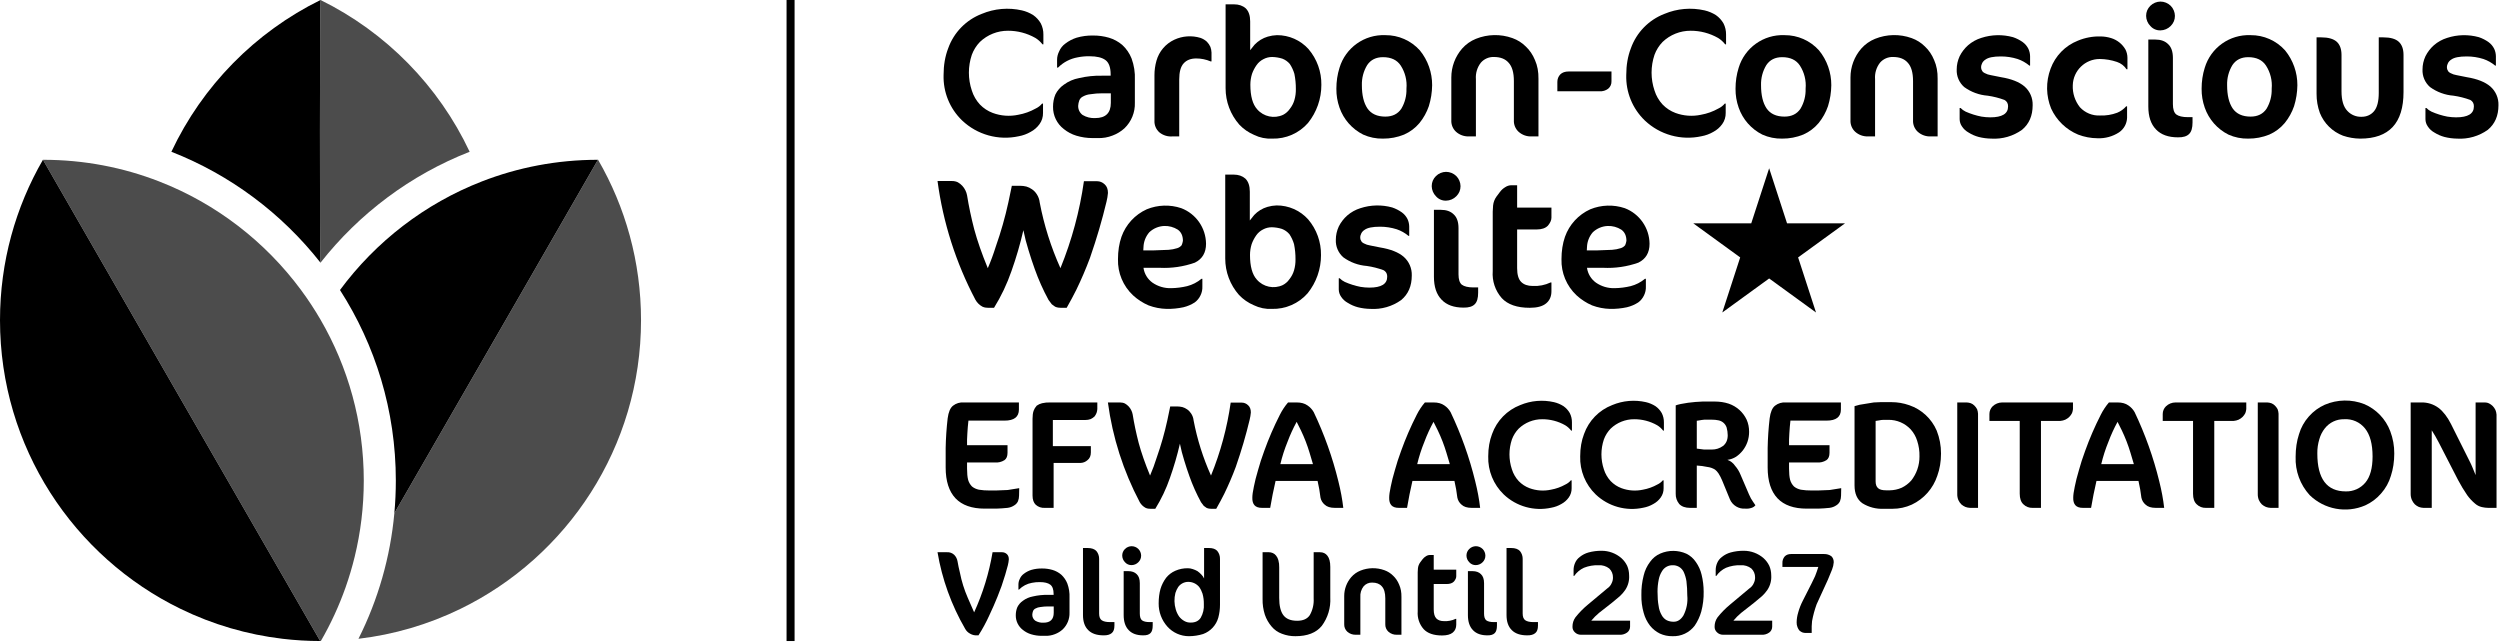
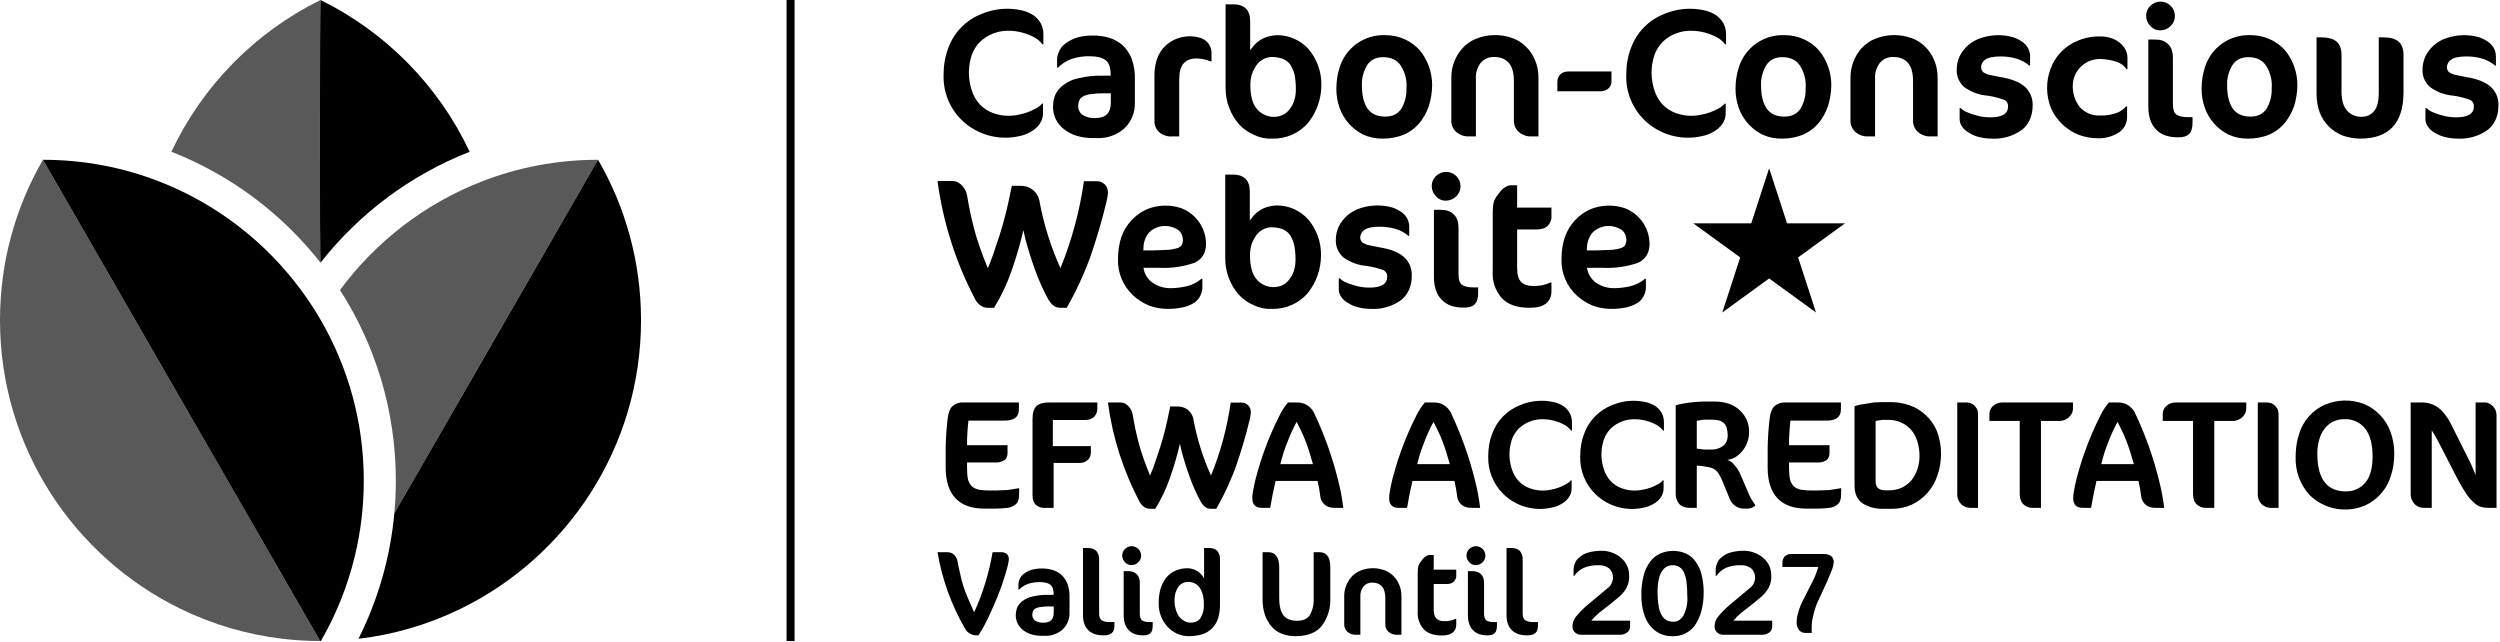
<svg xmlns="http://www.w3.org/2000/svg" xml:space="preserve" style="fill-rule:evenodd;clip-rule:evenodd;stroke-linejoin:round;stroke-miterlimit:2" viewBox="0 0 780 200">
  <path d="M.537-.08a.1.1 0 0 1-.007.037.06.06 0 0 1-.023.026A.1.1 0 0 1 .462 0a1 1 0 0 1-.074.005H.314q-.126 0-.19-.067Q.06-.13.06-.262v-.127a2 2 0 0 1 .013-.193q.008-.061.035-.082a.1.1 0 0 1 .07-.021h.358v.046q0 .072-.093.072H.208l-.004.04-.003.043-.002.041v.036h.263v.049q0 .034-.02.048a.1.1 0 0 1-.063.015h-.18v.04q0 .045.007.073a.1.1 0 0 0 .025.043q.018.015.045.021a.4.4 0 0 0 .068.005h.044l.075-.003.075-.012z" style="fill:currentColor;fill-rule:nonzero" transform="translate(292.166 158.453)scale(48.01103)" />
  <path d="M.486-.642a.1.1 0 0 1-.005.025.1.1 0 0 1-.013.023.1.1 0 0 1-.025.017.1.1 0 0 1-.035.006H.197v.17h.247v.041q0 .033-.022.05a.07.07 0 0 1-.044.018H.202V0H.145a.08.08 0 0 1-.059-.02Q.065-.04.065-.08v-.499q0-.032.007-.052a.1.1 0 0 1 .02-.033.1.1 0 0 1 .035-.016.2.2 0 0 1 .052-.005h.307z" style="fill:currentColor;fill-rule:nonzero" transform="translate(319.031 158.453)scale(48.01103)" />
  <path d="M.867-.347.84-.266a2 2 0 0 1-.075.175Q.742-.045.713.006H.68L.667.005Q.659.004.65 0L.632-.013.614-.037a1.173 1.173 0 0 1-.075-.168Q.521-.255.505-.308a1 1 0 0 1-.028-.109 2 2 0 0 1-.065.223 1 1 0 0 1-.095.2H.285L.271.005Q.263.004.254 0a.096.096 0 0 1-.038-.037 1.936 1.936 0 0 1-.207-.648h.079q.018 0 .032.007a.1.1 0 0 1 .024.019.1.1 0 0 1 .017.025.1.1 0 0 1 .009.027q.014.088.039.185.026.096.074.212.024-.055.044-.119a2 2 0 0 0 .068-.239q.012-.054.019-.091h.045q.017 0 .034.004a.1.1 0 0 1 .031.015q.015.01.026.027a.1.1 0 0 1 .016.045 1.6 1.6 0 0 0 .113.358 2 2 0 0 0 .128-.474h.071q.024 0 .042.017.018.016.018.047a.3.3 0 0 1-.008.048l-.019.075a3 3 0 0 1-.044.15" style="fill:currentColor;fill-rule:nonzero" transform="translate(345.232 158.453)scale(48.01103)" />
  <path d="M.414-.284.392-.358a1 1 0 0 0-.056-.145L.308-.559a1 1 0 0 0-.059.129 1 1 0 0 0-.047.146zM.556 0Q.512 0 .49-.021a.08.08 0 0 1-.027-.045 1 1 0 0 0-.019-.109H.171l-.019.088L.136 0H.083Q.049 0 .034-.017T.02-.066q0-.026.01-.072.009-.047.027-.107.016-.059.04-.124a2 2 0 0 1 .102-.236.4.4 0 0 1 .053-.08h.057q.042 0 .069.019a.13.13 0 0 1 .041.044 2.335 2.335 0 0 1 .16.449Q.602-.081.611 0z" style="fill:currentColor;fill-rule:nonzero" transform="translate(389.769 158.453)scale(48.01103)" />
  <path d="M.414-.284.392-.358a1 1 0 0 0-.056-.145L.308-.559a1 1 0 0 0-.059.129 1 1 0 0 0-.047.146zM.556 0Q.512 0 .49-.021a.08.08 0 0 1-.027-.045 1 1 0 0 0-.019-.109H.171l-.019.088L.136 0H.083Q.049 0 .034-.017T.02-.066q0-.026.01-.072.009-.047.027-.107.016-.059.04-.124a2 2 0 0 1 .102-.236.4.4 0 0 1 .053-.08h.057q.042 0 .069.019a.13.13 0 0 1 .041.044 2.335 2.335 0 0 1 .16.449Q.602-.081.611 0z" style="fill:currentColor;fill-rule:nonzero" transform="translate(432.468 158.453)scale(48.01103)" />
  <path d="M.581-.502a.14.14 0 0 0-.039-.035.3.3 0 0 0-.149-.039.22.22 0 0 0-.153.061.2.2 0 0 0-.044.07.305.305 0 0 0 0 .195.2.2 0 0 0 .044.076q.03.031.07.046a.25.25 0 0 0 .139.01.3.3 0 0 0 .095-.034.1.1 0 0 0 .035-.027h.005v.051a.1.1 0 0 1-.019.061.14.14 0 0 1-.048.042.2.2 0 0 1-.065.024.342.342 0 0 1-.309-.086.33.33 0 0 1-.101-.248q0-.08.025-.145A.314.314 0 0 1 .25-.668a.36.36 0 0 1 .219-.019.2.2 0 0 1 .062.026.14.14 0 0 1 .041.045.13.13 0 0 1 .014.061v.053z" style="fill:currentColor;fill-rule:nonzero" transform="translate(462.311 158.453)scale(48.01103)" />
  <path d="M.581-.502a.14.14 0 0 0-.039-.035.3.3 0 0 0-.149-.039.22.22 0 0 0-.153.061.2.2 0 0 0-.044.07.305.305 0 0 0 0 .195.2.2 0 0 0 .044.076q.03.031.07.046a.25.25 0 0 0 .139.01.3.3 0 0 0 .095-.034.1.1 0 0 0 .035-.027h.005v.051a.1.1 0 0 1-.019.061.14.14 0 0 1-.048.042.2.2 0 0 1-.065.024.342.342 0 0 1-.309-.086.33.33 0 0 1-.101-.248q0-.08.025-.145A.314.314 0 0 1 .25-.668a.36.36 0 0 1 .219-.019.2.2 0 0 1 .062.026.14.14 0 0 1 .041.045.13.13 0 0 1 .014.061v.053z" style="fill:currentColor;fill-rule:nonzero" transform="translate(491.005 158.453)scale(48.01103)" />
  <path d="M.263-.573H.25l-.017.002-.017.003-.014.002v.181l.047.006H.3a.12.12 0 0 0 .072-.023q.031-.024.031-.07a.2.2 0 0 0-.007-.05.07.07 0 0 0-.054-.047.2.2 0 0 0-.041-.004zm.32.556A.05.05 0 0 1 .558 0a.1.1 0 0 1-.041.005.1.1 0 0 1-.059-.014.1.1 0 0 1-.041-.047L.366-.18a.3.3 0 0 0-.023-.044.1.1 0 0 0-.023-.025.122.122 0 0 0-.05-.017.4.4 0 0 0-.068-.009V0H.158q-.046 0-.07-.025a.1.1 0 0 1-.023-.067v-.574q.01-.004.033-.009l.047-.008a1 1 0 0 1 .096-.008h.076q.051 0 .093.014a.2.2 0 0 1 .116.104q.016.036.016.079a.2.2 0 0 1-.011.066.2.2 0 0 1-.03.055.2.2 0 0 1-.044.041.14.14 0 0 1-.056.02.1.1 0 0 1 .05.039.2.2 0 0 1 .035.057l.055.128q.013.03.025.046z" style="fill:currentColor;fill-rule:nonzero" transform="translate(519.7 158.453)scale(48.01103)" />
  <path d="M.537-.08a.1.1 0 0 1-.007.037.06.06 0 0 1-.023.026A.1.1 0 0 1 .462 0a1 1 0 0 1-.074.005H.314q-.126 0-.19-.067Q.06-.13.06-.262v-.127a2 2 0 0 1 .013-.193q.008-.061.035-.082a.1.1 0 0 1 .07-.021h.358v.046q0 .072-.093.072H.208l-.004.04-.003.043-.002.041v.036h.263v.049q0 .034-.02.048a.1.1 0 0 1-.063.015h-.18v.04q0 .045.007.073a.1.1 0 0 0 .025.043q.018.015.045.021a.4.4 0 0 0 .068.005h.044l.075-.003.075-.012z" style="fill:currentColor;fill-rule:nonzero" transform="translate(548.628 158.453)scale(48.01103)" />
  <path d="M.487-.334a.3.3 0 0 0-.015-.102A.2.2 0 0 0 .43-.51a.195.195 0 0 0-.146-.062h-.03l-.015.001-.017.003-.02.003v.393q0 .03.016.044.015.014.053.014h.023a.2.2 0 0 0 .078-.017.2.2 0 0 0 .061-.046.249.249 0 0 0 .054-.157m.14-.019q0 .078-.024.144a.317.317 0 0 1-.166.188.3.3 0 0 1-.125.027H.255A.24.24 0 0 1 .116-.03Q.065-.066.065-.146v-.515L.098-.67.19-.685l.044-.002h.071q.059 0 .116.02a.3.3 0 0 1 .178.165.4.4 0 0 1 .028.149" style="fill:currentColor;fill-rule:nonzero" transform="translate(575.494 158.453)scale(48.01103)" />
  <path d="M.151 0a.1.1 0 0 1-.03-.006.1.1 0 0 1-.027-.017.1.1 0 0 1-.019-.028.1.1 0 0 1-.007-.04v-.594H.13a.1.1 0 0 1 .026.005q.013.005.023.015a.1.1 0 0 1 .018.024.1.1 0 0 1 .006.029V0z" style="fill:currentColor;fill-rule:nonzero" transform="translate(607.4 158.453)scale(48.01103)" />
  <path d="M.548-.642a.1.1 0 0 1-.006.026.1.1 0 0 1-.018.025.1.1 0 0 1-.026.018.1.1 0 0 1-.032.008H.34V0H.285a.08.08 0 0 1-.059-.023Q.202-.045.202-.092v-.473H.005V-.61a.07.07 0 0 1 .021-.05.09.09 0 0 1 .062-.025h.46z" style="fill:currentColor;fill-rule:nonzero" transform="translate(620.457 158.453)scale(48.01103)" />
  <path d="M.414-.284.392-.358a1 1 0 0 0-.056-.145L.308-.559a1 1 0 0 0-.059.129 1 1 0 0 0-.047.146zM.556 0Q.512 0 .49-.021a.08.08 0 0 1-.027-.045 1 1 0 0 0-.019-.109H.171l-.019.088L.136 0H.083Q.049 0 .034-.017T.02-.066q0-.026.01-.072.009-.047.027-.107.016-.059.04-.124a2 2 0 0 1 .102-.236.4.4 0 0 1 .053-.08h.057q.042 0 .069.019a.13.13 0 0 1 .041.044 2.335 2.335 0 0 1 .16.449Q.602-.081.611 0z" style="fill:currentColor;fill-rule:nonzero" transform="translate(645.888 158.453)scale(48.01103)" />
  <path d="M.548-.642a.1.1 0 0 1-.006.026.1.1 0 0 1-.018.025.1.1 0 0 1-.026.018.1.1 0 0 1-.032.008H.34V0H.285a.08.08 0 0 1-.059-.023Q.202-.045.202-.092v-.473H.005V-.61a.07.07 0 0 1 .021-.05.09.09 0 0 1 .062-.025h.46z" style="fill:currentColor;fill-rule:nonzero" transform="translate(674.53 158.453)scale(48.01103)" />
  <path d="M.151 0a.1.1 0 0 1-.03-.006.1.1 0 0 1-.027-.017.1.1 0 0 1-.019-.028.1.1 0 0 1-.007-.04v-.594H.13a.1.1 0 0 1 .026.005q.013.005.023.015a.1.1 0 0 1 .018.024.1.1 0 0 1 .006.029V0z" style="fill:currentColor;fill-rule:nonzero" transform="translate(701.161 158.453)scale(48.01103)" />
  <path d="M.542-.334q0-.121-.049-.182a.16.16 0 0 0-.136-.06.155.155 0 0 0-.125.059.2.2 0 0 0-.036.071.3.3 0 0 0-.013.093q0 .246.185.246a.16.16 0 0 0 .127-.057q.047-.056.047-.17m.141-.019q0 .078-.022.145a.3.3 0 0 1-.064.115.3.3 0 0 1-.103.077.33.33 0 0 1-.361-.067.35.35 0 0 1-.091-.249q0-.08.022-.147a.3.3 0 0 1 .064-.115.3.3 0 0 1 .103-.076.34.34 0 0 1 .258-.004.311.311 0 0 1 .168.176.4.4 0 0 1 .026.145" style="fill:currentColor;fill-rule:nonzero" transform="translate(714.22 158.453)scale(48.01103)" />
  <path d="M.569 0a.2.2 0 0 1-.041-.005.1.1 0 0 1-.045-.023.3.3 0 0 1-.051-.055 1 1 0 0 1-.059-.098L.248-.424a1 1 0 0 0-.046-.08V0H.148a.1.1 0 0 1-.03-.006.1.1 0 0 1-.026-.017.1.1 0 0 1-.019-.028.1.1 0 0 1-.008-.039v-.595h.068a.18.18 0 0 1 .114.036q.045.035.08.104l.12.24q.011.021.022.048l.018.044v-.472h.061q.014 0 .026.006a.1.1 0 0 1 .024.017.1.1 0 0 1 .018.026.1.1 0 0 1 .007.03V0z" style="fill:currentColor;fill-rule:nonzero" transform="translate(749.008 158.453)scale(48.01103)" />
  <path d="M.507-.316q-.03.075-.069.157a1.3 1.3 0 0 1-.089.164H.337a.1.1 0 0 1-.056-.013.1.1 0 0 1-.043-.042 1.89 1.89 0 0 1-.229-.635h.079a.08.08 0 0 1 .06.022.1.1 0 0 1 .027.053q.008.047.02.095a1 1 0 0 0 .065.208q.024.057.053.121a2 2 0 0 0 .153-.499h.076a.06.06 0 0 1 .042.015q.017.015.017.044a.3.3 0 0 1-.008.049l-.022.079-.03.093z" style="fill:currentColor;fill-rule:nonzero" transform="translate(292.166 198.041)scale(37.58816)" />
  <path d="M.356-.235H.309a.4.4 0 0 0-.064.005.1.1 0 0 0-.04.012.04.04 0 0 0-.021.022.1.1 0 0 0-.006.029.06.06 0 0 0 .024.05.12.12 0 0 0 .069.017q.085 0 .085-.083zm.131.051a.185.185 0 0 1-.057.14.2.2 0 0 1-.064.039.2.2 0 0 1-.082.014H.256a.3.3 0 0 1-.088-.013A.2.2 0 0 1 .1-.04a.15.15 0 0 1-.059-.122q0-.036.013-.067A.14.14 0 0 1 .1-.282a.2.2 0 0 1 .083-.036.5.5 0 0 1 .126-.013h.046v-.007q0-.057-.028-.078T.24-.437a.3.3 0 0 0-.065.006.2.2 0 0 0-.107.056H.063v-.043q0-.023.011-.045a.1.1 0 0 1 .034-.043.2.2 0 0 1 .061-.032.3.3 0 0 1 .09-.012.3.3 0 0 1 .087.012.2.2 0 0 1 .072.039.2.2 0 0 1 .051.074.3.3 0 0 1 .018.117z" style="fill:currentColor;fill-rule:nonzero" transform="translate(315.383 198.041)scale(37.58816)" />
  <path d="M.331-.076q0 .044-.022.062-.023.02-.068.019-.084 0-.127-.043Q.07-.081.07-.163V-.72h.038q.051 0 .074.026a.1.1 0 0 1 .022.064v.454q0 .041.022.056t.069.015h.036z" style="fill:currentColor;fill-rule:nonzero" transform="translate(335.26 198.041)scale(37.58816)" />
  <path d="M.323-.076q0 .044-.018.062-.019.02-.062.019-.078 0-.119-.043Q.082-.081.082-.163v-.365H.12q.045 0 .07.025.026.024.026.075v.252q0 .041.018.056.02.015.064.015h.025zM.227-.657q0 .032-.023.055a.08.08 0 0 1-.056.024.07.07 0 0 1-.055-.024.08.08 0 0 1-.023-.055q0-.032.023-.055a.08.08 0 0 1 .055-.023.08.08 0 0 1 .056.023.08.08 0 0 1 .023.055" style="fill:currentColor;fill-rule:nonzero" transform="translate(347.502 198.041)scale(37.58816)" />
  <path d="M.415-.255a.3.3 0 0 0-.011-.086.2.2 0 0 0-.028-.056.118.118 0 0 0-.092-.042.103.103 0 0 0-.082.043.2.2 0 0 0-.023.049.258.258 0 0 0 .003.137.2.2 0 0 0 .028.059.14.14 0 0 0 .043.037.1.1 0 0 0 .054.013q.056 0 .082-.04a.2.2 0 0 0 .026-.114m.134.006a.4.4 0 0 1-.014.107.203.203 0 0 1-.126.136.4.4 0 0 1-.118.018.24.24 0 0 1-.179-.08A.284.284 0 0 1 .04-.26q0-.066.015-.12a.3.3 0 0 1 .047-.093.2.2 0 0 1 .076-.058.25.25 0 0 1 .105-.021q.02 0 .04.007a.2.2 0 0 1 .039.017.2.2 0 0 1 .032.028q.015.015.023.033V-.72h.041q.047 0 .069.025a.1.1 0 0 1 .022.066z" style="fill:currentColor;fill-rule:nonzero" transform="translate(360 198.041)scale(37.58816)" />
  <path d="M.612-.309a.36.36 0 0 1-.071.236Q.471.012.323.012a.3.3 0 0 1-.112-.02.2.2 0 0 1-.086-.06.3.3 0 0 1-.056-.098.4.4 0 0 1-.019-.131v-.388h.053q.016 0 .032.007.015.006.027.021a.1.1 0 0 1 .019.038.2.2 0 0 1 .007.06v.253q0 .097.034.143.035.047.115.047.074 0 .105-.047a.25.25 0 0 0 .032-.138v-.384h.052q.04 0 .062.029.024.03.024.093z" style="fill:currentColor;fill-rule:nonzero" transform="translate(392.046 198.041)scale(37.58816)" />
  <path d="M.504 0a.1.1 0 0 1-.072-.025.08.08 0 0 1-.026-.063v-.214q0-.069-.029-.1Q.35-.433.297-.433a.09.09 0 0 0-.071.031.13.13 0 0 0-.027.09V0h-.04a.1.1 0 0 1-.068-.025.08.08 0 0 1-.026-.063v-.233a.24.24 0 0 1 .059-.158.2.2 0 0 1 .075-.053.28.28 0 0 1 .199-.004q.042.015.073.046.032.03.05.074.02.045.019.102V0z" style="fill:currentColor;fill-rule:nonzero" transform="translate(416.952 198.041)scale(37.58816)" />
  <path d="m.07-.518.002-.034a.1.1 0 0 1 .019-.049l.018-.024a.1.1 0 0 1 .03-.027.06.06 0 0 1 .033-.01h.031v.122H.39v.055q0 .02-.019.043-.02.021-.061.021H.203v.211q0 .053.022.075t.063.022a.2.2 0 0 0 .097-.019H.39v.048q0 .042-.029.066T.272.006q-.104 0-.153-.053A.2.2 0 0 1 .07-.194z" style="fill:currentColor;fill-rule:nonzero" transform="translate(439.692 198.041)scale(37.58816)" />
  <path d="M.323-.076q0 .044-.018.062-.019.02-.062.019-.078 0-.119-.043Q.082-.081.082-.163v-.365H.12q.045 0 .07.025.026.024.026.075v.252q0 .041.018.056.02.015.064.015h.025zM.227-.657q0 .032-.023.055a.08.08 0 0 1-.056.024.07.07 0 0 1-.055-.024.08.08 0 0 1-.023-.055q0-.032.023-.055a.08.08 0 0 1 .055-.023.08.08 0 0 1 .056.023.08.08 0 0 1 .023.055" style="fill:currentColor;fill-rule:nonzero" transform="translate(454.907 198.041)scale(37.58816)" />
  <path d="M.331-.076q0 .044-.022.062-.023.02-.068.019-.084 0-.127-.043Q.07-.081.07-.163V-.72h.038q.051 0 .074.026a.1.1 0 0 1 .022.064v.454q0 .041.022.056t.069.015h.036z" style="fill:currentColor;fill-rule:nonzero" transform="translate(467.406 198.041)scale(37.58816)" />
  <path d="M.532-.067a.06.06 0 0 1-.025.049A.1.1 0 0 1 .439 0H.123a.07.07 0 0 1-.049-.02.06.06 0 0 1-.02-.048.13.13 0 0 1 .024-.076.7.7 0 0 1 .105-.107l.159-.133A.1.1 0 0 0 .38-.43a.1.1 0 0 0 .01-.046.1.1 0 0 0-.031-.074.13.13 0 0 0-.088-.027.3.3 0 0 0-.122.021.2.2 0 0 0-.081.068H.063v-.049q0-.03.012-.058a.12.12 0 0 1 .04-.051.2.2 0 0 1 .072-.037.4.4 0 0 1 .108-.014.25.25 0 0 1 .165.061q.03.027.048.064a.2.2 0 0 1 .016.078.195.195 0 0 1-.032.122.3.3 0 0 1-.044.051l-.067.056-.106.083a.5.5 0 0 0-.065.065h.322z" style="fill:currentColor;fill-rule:nonzero" transform="translate(488.586 198.041)scale(37.58816)" />
  <path d="M.17-.358q0 .071.009.118a.2.2 0 0 0 .026.078.1.1 0 0 0 .042.042.13.13 0 0 0 .058.012q.048 0 .08-.052a.3.3 0 0 0 .032-.166A1 1 0 0 0 .41-.445a.3.3 0 0 0-.023-.077.1.1 0 0 0-.039-.042.1.1 0 0 0-.055-.013.1.1 0 0 0-.047.012.1.1 0 0 0-.039.038.2.2 0 0 0-.027.069.5.5 0 0 0-.01.1m.383.001a.6.6 0 0 1-.02.165.4.4 0 0 1-.054.116.22.22 0 0 1-.186.088.24.24 0 0 1-.104-.022.24.24 0 0 1-.081-.065.3.3 0 0 1-.053-.107.5.5 0 0 1-.019-.148.6.6 0 0 1 .019-.162.3.3 0 0 1 .054-.114.2.2 0 0 1 .084-.068.27.27 0 0 1 .216.001.2.2 0 0 1 .079.069.3.3 0 0 1 .048.106.6.6 0 0 1 .017.141" style="fill:currentColor;fill-rule:nonzero" transform="translate(510.757 198.041)scale(37.58816)" />
  <path d="M.532-.067a.06.06 0 0 1-.025.049A.1.1 0 0 1 .439 0H.123a.07.07 0 0 1-.049-.02.06.06 0 0 1-.02-.048.13.13 0 0 1 .024-.076.7.7 0 0 1 .105-.107l.159-.133A.1.1 0 0 0 .38-.43a.1.1 0 0 0 .01-.046.1.1 0 0 0-.031-.074.13.13 0 0 0-.088-.027.3.3 0 0 0-.122.021.2.2 0 0 0-.081.068H.063v-.049q0-.03.012-.058a.12.12 0 0 1 .04-.051.2.2 0 0 1 .072-.037.4.4 0 0 1 .108-.014.25.25 0 0 1 .165.061q.03.027.048.064a.2.2 0 0 1 .016.078.195.195 0 0 1-.032.122.3.3 0 0 1-.044.051l-.067.056-.106.083a.5.5 0 0 0-.065.065h.322z" style="fill:currentColor;fill-rule:nonzero" transform="translate(532.928 198.041)scale(37.58816)" />
  <path d="M.453-.602a.2.2 0 0 1-.014.061l-.035.085-.093.203a.854.854 0 0 0-.038.14L.27-.07v.055H.215A.1.1 0 0 1 .191-.02a.1.1 0 0 1-.023-.015.1.1 0 0 1-.016-.028.1.1 0 0 1-.007-.04.3.3 0 0 1 .013-.082.5.5 0 0 1 .038-.097l.073-.144.029-.06a1 1 0 0 0 .027-.077H.027v-.03A.08.08 0 0 1 .046-.65q.019-.02.053-.02h.274a.1.1 0 0 1 .06.018q.02.019.02.05" style="fill:currentColor;fill-rule:nonzero" transform="translate(555.1 198.041)scale(37.58816)" />
  <path d="M.581-.502a.14.14 0 0 0-.039-.035.3.3 0 0 0-.149-.039.22.22 0 0 0-.153.061.2.2 0 0 0-.044.07.305.305 0 0 0 0 .195.2.2 0 0 0 .044.076q.03.031.07.046a.25.25 0 0 0 .139.01.3.3 0 0 0 .095-.034.1.1 0 0 0 .035-.027h.005v.051a.1.1 0 0 1-.019.061.14.14 0 0 1-.048.042.2.2 0 0 1-.065.024.342.342 0 0 1-.309-.086.33.33 0 0 1-.101-.248q0-.08.025-.145A.314.314 0 0 1 .25-.668a.36.36 0 0 1 .219-.019.2.2 0 0 1 .062.026.14.14 0 0 1 .041.045.13.13 0 0 1 .014.061v.053z" style="fill:currentColor;fill-rule:nonzero" transform="translate(291.993 42.563)scale(57.23868)" />
  <path d="M.356-.235H.309a.4.4 0 0 0-.064.005.1.1 0 0 0-.04.012.04.04 0 0 0-.021.022.1.1 0 0 0-.006.029.06.06 0 0 0 .024.05.12.12 0 0 0 .069.017q.085 0 .085-.083zm.131.051a.185.185 0 0 1-.057.14.2.2 0 0 1-.064.039.2.2 0 0 1-.082.014H.256a.3.3 0 0 1-.088-.013A.2.2 0 0 1 .1-.04a.15.15 0 0 1-.059-.122q0-.036.013-.067A.14.14 0 0 1 .1-.282a.2.2 0 0 1 .083-.036.5.5 0 0 1 .126-.013h.046v-.007q0-.057-.028-.078T.24-.437a.3.3 0 0 0-.065.006.2.2 0 0 0-.107.056H.063v-.043q0-.023.011-.045a.1.1 0 0 1 .034-.043.2.2 0 0 1 .061-.032.3.3 0 0 1 .09-.012.3.3 0 0 1 .087.012.2.2 0 0 1 .072.039.2.2 0 0 1 .051.074.3.3 0 0 1 .018.117z" style="fill:currentColor;fill-rule:nonzero" transform="translate(326.202 42.563)scale(57.23868)" />
  <path d="M.371-.409a.2.2 0 0 0-.078-.016q-.045 0-.069.027Q.2-.372.2-.31V0H.163a.1.1 0 0 1-.071-.022.08.08 0 0 1-.027-.064v-.248q0-.04.011-.079a.18.18 0 0 1 .097-.114.2.2 0 0 1 .143-.01.1.1 0 0 1 .035.021.1.1 0 0 1 .019.028.1.1 0 0 1 .006.031v.048z" style="fill:currentColor;fill-rule:nonzero" transform="translate(356.47 42.563)scale(57.23868)" />
  <path d="M.45-.258a.4.4 0 0 0-.008-.083.2.2 0 0 0-.025-.054.1.1 0 0 0-.041-.029.2.2 0 0 0-.055-.009.1.1 0 0 0-.048.012.1.1 0 0 0-.037.032.2.2 0 0 0-.025.048.2.2 0 0 0-.009.059q0 .093.037.134a.12.12 0 0 0 .142.03.1.1 0 0 0 .036-.032.14.14 0 0 0 .025-.048.2.2 0 0 0 .008-.06m.139-.023a.33.33 0 0 1-.073.208.25.25 0 0 1-.195.085.2.2 0 0 1-.098-.02.24.24 0 0 1-.081-.056.3.3 0 0 1-.075-.199V-.72h.046q.039 0 .064.022.024.024.024.071v.157L.225-.5a.162.162 0 0 1 .072-.044.2.2 0 0 1 .05-.008.23.23 0 0 1 .172.076.294.294 0 0 1 .07.195" style="fill:currentColor;fill-rule:nonzero" transform="translate(378.55 42.563)scale(57.23868)" />
  <path d="M.422-.26a.2.2 0 0 0-.031-.126Q.361-.432.294-.432q-.057 0-.086.043a.2.2 0 0 0-.029.11q0 .081.03.126.031.045.098.045.058 0 .087-.043A.2.2 0 0 0 .422-.26m-.382 0q0-.06.017-.114a.25.25 0 0 1 .25-.178.25.25 0 0 1 .188.083.298.298 0 0 1 .067.19.4.4 0 0 1-.018.114.3.3 0 0 1-.051.092.23.23 0 0 1-.084.063.3.3 0 0 1-.115.022.25.25 0 0 1-.108-.022.26.26 0 0 1-.129-.147A.3.3 0 0 1 .04-.26" style="fill:currentColor;fill-rule:nonzero" transform="translate(414.66 42.563)scale(57.23868)" />
  <path d="M.504 0a.1.1 0 0 1-.072-.025.08.08 0 0 1-.026-.063v-.214q0-.069-.029-.1Q.35-.433.297-.433a.09.09 0 0 0-.071.031.13.13 0 0 0-.027.09V0h-.04a.1.1 0 0 1-.068-.025.08.08 0 0 1-.026-.063v-.233a.24.24 0 0 1 .059-.158.2.2 0 0 1 .075-.053.28.28 0 0 1 .199-.004q.042.015.073.046.032.03.05.074.02.045.019.102V0z" style="fill:currentColor;fill-rule:nonzero" transform="translate(449.092 42.563)scale(57.23868)" />
  <path d="M.333-.301a.05.05 0 0 1-.018.041.07.07 0 0 1-.047.014h-.23v-.051q0-.024.016-.041Q.07-.354.1-.354h.233z" style="fill:currentColor;fill-rule:nonzero" transform="translate(483.72 42.563)scale(57.23868)" />
  <path d="M.581-.502a.14.14 0 0 0-.039-.035.3.3 0 0 0-.149-.039.22.22 0 0 0-.153.061.2.2 0 0 0-.044.07.305.305 0 0 0 0 .195.2.2 0 0 0 .044.076q.03.031.07.046a.25.25 0 0 0 .139.01.3.3 0 0 0 .095-.034.1.1 0 0 0 .035-.027h.005v.051a.1.1 0 0 1-.019.061.14.14 0 0 1-.048.042.2.2 0 0 1-.065.024.342.342 0 0 1-.309-.086.33.33 0 0 1-.101-.248q0-.08.025-.145A.314.314 0 0 1 .25-.668a.36.36 0 0 1 .219-.019.2.2 0 0 1 .062.026.14.14 0 0 1 .041.045.13.13 0 0 1 .014.061v.053z" style="fill:currentColor;fill-rule:nonzero" transform="translate(504.989 42.563)scale(57.23868)" />
  <path d="M.422-.26a.2.2 0 0 0-.031-.126Q.361-.432.294-.432q-.057 0-.086.043a.2.2 0 0 0-.029.11q0 .081.03.126.031.045.098.045.058 0 .087-.043A.2.2 0 0 0 .422-.26m-.382 0q0-.06.017-.114a.25.25 0 0 1 .25-.178.25.25 0 0 1 .188.083.298.298 0 0 1 .067.19.4.4 0 0 1-.018.114.3.3 0 0 1-.051.092.23.23 0 0 1-.084.063.3.3 0 0 1-.115.022.25.25 0 0 1-.108-.022.26.26 0 0 1-.129-.147A.3.3 0 0 1 .04-.26" style="fill:currentColor;fill-rule:nonzero" transform="translate(539.198 42.563)scale(57.23868)" />
  <path d="M.504 0a.1.1 0 0 1-.072-.025.08.08 0 0 1-.026-.063v-.214q0-.069-.029-.1Q.35-.433.297-.433a.09.09 0 0 0-.071.031.13.13 0 0 0-.027.09V0h-.04a.1.1 0 0 1-.068-.025.08.08 0 0 1-.026-.063v-.233a.24.24 0 0 1 .059-.158.2.2 0 0 1 .075-.053.28.28 0 0 1 .199-.004q.042.015.073.046.032.03.05.074.02.045.019.102V0z" style="fill:currentColor;fill-rule:nonzero" transform="translate(573.63 42.563)scale(57.23868)" />
  <path d="M.453-.17q0 .086-.058.134a.26.26 0 0 1-.167.048.3.3 0 0 1-.069-.009.2.2 0 0 1-.055-.024.1.1 0 0 1-.036-.033.07.07 0 0 1-.013-.04v-.061H.06a.1.1 0 0 0 .028.02.4.4 0 0 0 .086.027.3.3 0 0 0 .048.004q.097 0 .097-.059a.04.04 0 0 0-.004-.02.04.04 0 0 0-.016-.016.446.446 0 0 0-.091-.023.25.25 0 0 1-.128-.047.12.12 0 0 1-.041-.096q0-.037.016-.072a.2.2 0 0 1 .046-.06.2.2 0 0 1 .072-.04.3.3 0 0 1 .173-.004.2.2 0 0 1 .053.027.1.1 0 0 1 .031.037.1.1 0 0 1 .009.04v.051H.435a.2.2 0 0 0-.064-.036.3.3 0 0 0-.091-.014q-.061 0-.084.017a.05.05 0 0 0-.024.043q0 .01.005.017.003.008.015.014a.1.1 0 0 0 .033.011l.055.011q.086.014.129.051a.13.13 0 0 1 .044.102" style="fill:currentColor;fill-rule:nonzero" transform="translate(608.259 42.563)scale(57.23868)" />
  <path d="M.473-.366a.1.1 0 0 0-.052-.04.3.3 0 0 0-.094-.016.147.147 0 0 0-.147.143.18.18 0 0 0 .039.12.14.14 0 0 0 .11.045.24.24 0 0 0 .093-.015.13.13 0 0 0 .049-.035h.005v.062a.1.1 0 0 1-.044.08.2.2 0 0 1-.117.032.3.3 0 0 1-.106-.02.28.28 0 0 1-.147-.142.3.3 0 0 1-.022-.107.3.3 0 0 1 .019-.11.26.26 0 0 1 .149-.153.3.3 0 0 1 .123-.023.2.2 0 0 1 .058.009.136.136 0 0 1 .078.062.1.1 0 0 1 .011.045v.063z" style="fill:currentColor;fill-rule:nonzero" transform="translate(636.403 42.563)scale(57.23868)" />
  <path d="M.323-.076q0 .044-.018.062-.019.02-.062.019-.078 0-.119-.043Q.082-.081.082-.163v-.365H.12q.045 0 .07.025.026.024.026.075v.252q0 .041.018.056.02.015.064.015h.025zM.227-.657q0 .032-.023.055a.08.08 0 0 1-.056.024.07.07 0 0 1-.055-.024.08.08 0 0 1-.023-.055q0-.032.023-.055a.08.08 0 0 1 .055-.023.08.08 0 0 1 .056.023.08.08 0 0 1 .023.055" style="fill:currentColor;fill-rule:nonzero" transform="translate(665.582 42.563)scale(57.23868)" />
  <path d="M.422-.26a.2.2 0 0 0-.031-.126Q.361-.432.294-.432q-.057 0-.086.043a.2.2 0 0 0-.029.11q0 .081.03.126.031.045.098.045.058 0 .087-.043A.2.2 0 0 0 .422-.26m-.382 0q0-.06.017-.114a.25.25 0 0 1 .25-.178.25.25 0 0 1 .188.083.298.298 0 0 1 .067.19.4.4 0 0 1-.018.114.3.3 0 0 1-.051.092.23.23 0 0 1-.084.063.3.3 0 0 1-.115.022.25.25 0 0 1-.108-.022.26.26 0 0 1-.129-.147A.3.3 0 0 1 .04-.26" style="fill:currentColor;fill-rule:nonzero" transform="translate(684.614 42.563)scale(57.23868)" />
  <path d="M.539-.242q0 .254-.236.254a.3.3 0 0 1-.094-.016.22.22 0 0 1-.126-.124.3.3 0 0 1-.018-.105V-.54H.09q.058 0 .085.024.026.024.026.072v.198q0 .074.032.107a.1.1 0 0 0 .077.032q.042 0 .068-.03.026-.031.026-.1V-.54h.024q.059 0 .085.024t.026.072z" style="fill:currentColor;fill-rule:nonzero" transform="translate(719.047 42.563)scale(57.23868)" />
  <path d="M.453-.17q0 .086-.058.134a.26.26 0 0 1-.167.048.3.3 0 0 1-.069-.009.2.2 0 0 1-.055-.024.1.1 0 0 1-.036-.033.07.07 0 0 1-.013-.04v-.061H.06a.1.1 0 0 0 .028.02.4.4 0 0 0 .086.027.3.3 0 0 0 .048.004q.097 0 .097-.059a.04.04 0 0 0-.004-.02.04.04 0 0 0-.016-.016.446.446 0 0 0-.091-.023.25.25 0 0 1-.128-.047.12.12 0 0 1-.041-.096q0-.037.016-.072a.2.2 0 0 1 .046-.06.2.2 0 0 1 .072-.04.3.3 0 0 1 .173-.004.2.2 0 0 1 .053.027.1.1 0 0 1 .031.037.1.1 0 0 1 .009.04v.051H.435a.2.2 0 0 0-.064-.036.3.3 0 0 0-.091-.014q-.061 0-.084.017a.05.05 0 0 0-.024.043q0 .01.005.017.003.008.015.014a.1.1 0 0 0 .033.011l.055.011q.086.014.129.051a.13.13 0 0 1 .044.102" style="fill:currentColor;fill-rule:nonzero" transform="translate(753.592 42.563)scale(57.23868)" />
  <path d="M.867-.347.84-.266a2 2 0 0 1-.075.175Q.742-.045.713.006H.68L.667.005Q.659.004.65 0L.632-.013.614-.037a1.173 1.173 0 0 1-.075-.168Q.521-.255.505-.308a1 1 0 0 1-.028-.109 2 2 0 0 1-.065.223 1 1 0 0 1-.095.2H.285L.271.005Q.263.004.254 0a.096.096 0 0 1-.038-.037 1.936 1.936 0 0 1-.207-.648h.079q.018 0 .032.007a.1.1 0 0 1 .024.019.1.1 0 0 1 .017.025.1.1 0 0 1 .009.027q.014.088.039.185.026.096.074.212.024-.055.044-.119a2 2 0 0 0 .068-.239q.012-.054.019-.091h.045q.017 0 .034.004a.1.1 0 0 1 .031.015q.015.01.026.027a.1.1 0 0 1 .016.045 1.6 1.6 0 0 0 .113.358 2 2 0 0 0 .128-.474h.071q.024 0 .042.017.018.016.018.047a.3.3 0 0 1-.008.048l-.019.075a3 3 0 0 1-.044.15" style="fill:currentColor;fill-rule:nonzero" transform="translate(291.993 95.688)scale(57.23868)" />
  <path d="M.394-.359Q.394-.4.366-.42a.13.13 0 0 0-.074-.02.126.126 0 0 0-.081.034.13.13 0 0 0-.032.081l-.001.018h.059L.316-.31a.2.2 0 0 0 .047-.009.05.05 0 0 0 .024-.016.1.1 0 0 0 .007-.024m.126.016q0 .073-.061.103a.5.5 0 0 1-.192.028H.179a.12.12 0 0 0 .049.081.17.17 0 0 0 .102.03.4.4 0 0 0 .087-.011.2.2 0 0 0 .078-.04H.5v.042a.1.1 0 0 1-.01.048.1.1 0 0 1-.032.039.2.2 0 0 1-.061.026.4.4 0 0 1-.092.009.3.3 0 0 1-.098-.019.3.3 0 0 1-.085-.055.26.26 0 0 1-.082-.197q0-.067.019-.122a.26.26 0 0 1 .138-.15.27.27 0 0 1 .188-.006.21.21 0 0 1 .135.194" style="fill:currentColor;fill-rule:nonzero" transform="translate(346.52 95.688)scale(57.23868)" />
  <path d="M.45-.258a.4.4 0 0 0-.008-.083.2.2 0 0 0-.025-.054.1.1 0 0 0-.041-.029.2.2 0 0 0-.055-.009.1.1 0 0 0-.048.012.1.1 0 0 0-.037.032.2.2 0 0 0-.025.048.2.2 0 0 0-.009.059q0 .093.037.134a.12.12 0 0 0 .142.03.1.1 0 0 0 .036-.032.14.14 0 0 0 .025-.048.2.2 0 0 0 .008-.06m.139-.023a.33.33 0 0 1-.073.208.25.25 0 0 1-.195.085.2.2 0 0 1-.098-.02.24.24 0 0 1-.081-.056.3.3 0 0 1-.075-.199V-.72h.046q.039 0 .064.022.024.024.024.071v.157L.225-.5a.162.162 0 0 1 .072-.044.2.2 0 0 1 .05-.008.23.23 0 0 1 .172.076.294.294 0 0 1 .07.195" style="fill:currentColor;fill-rule:nonzero" transform="translate(378.438 95.688)scale(57.23868)" />
  <path d="M.453-.17q0 .086-.058.134a.26.26 0 0 1-.167.048.3.3 0 0 1-.069-.009.2.2 0 0 1-.055-.024.1.1 0 0 1-.036-.033.07.07 0 0 1-.013-.04v-.061H.06a.1.1 0 0 0 .028.02.4.4 0 0 0 .086.027.3.3 0 0 0 .048.004q.097 0 .097-.059a.04.04 0 0 0-.004-.02.04.04 0 0 0-.016-.016.446.446 0 0 0-.091-.023.25.25 0 0 1-.128-.047.12.12 0 0 1-.041-.096q0-.037.016-.072a.2.2 0 0 1 .046-.06.2.2 0 0 1 .072-.04.3.3 0 0 1 .173-.004.2.2 0 0 1 .053.027.1.1 0 0 1 .031.037.1.1 0 0 1 .009.04v.051H.435a.2.2 0 0 0-.064-.036.3.3 0 0 0-.091-.014q-.061 0-.084.017a.05.05 0 0 0-.024.043q0 .01.005.017.003.008.015.014a.1.1 0 0 0 .033.011l.055.011q.086.014.129.051a.13.13 0 0 1 .044.102" style="fill:currentColor;fill-rule:nonzero" transform="translate(414.547 95.688)scale(57.23868)" />
  <path d="M.323-.076q0 .044-.018.062-.019.02-.062.019-.078 0-.119-.043Q.082-.081.082-.163v-.365H.12q.045 0 .07.025.026.024.026.075v.252q0 .041.018.056.02.015.064.015h.025zM.227-.657q0 .032-.023.055a.08.08 0 0 1-.056.024.07.07 0 0 1-.055-.024.08.08 0 0 1-.023-.055q0-.032.023-.055a.08.08 0 0 1 .055-.023.08.08 0 0 1 .056.023.08.08 0 0 1 .023.055" style="fill:currentColor;fill-rule:nonzero" transform="translate(442.692 95.688)scale(57.23868)" />
  <path d="m.07-.518.002-.034a.1.1 0 0 1 .019-.049l.018-.024a.1.1 0 0 1 .03-.027.06.06 0 0 1 .033-.01h.031v.122H.39v.055q0 .02-.019.043-.02.021-.061.021H.203v.211q0 .053.022.075t.063.022a.2.2 0 0 0 .097-.019H.39v.048q0 .042-.029.066T.272.006q-.104 0-.153-.053A.2.2 0 0 1 .07-.194z" style="fill:currentColor;fill-rule:nonzero" transform="translate(461.725 95.688)scale(57.23868)" />
  <path d="M.394-.359Q.394-.4.366-.42a.13.13 0 0 0-.074-.02.126.126 0 0 0-.081.034.13.13 0 0 0-.032.081l-.001.018h.059L.316-.31a.2.2 0 0 0 .047-.009.05.05 0 0 0 .024-.016.1.1 0 0 0 .007-.024m.126.016q0 .073-.061.103a.5.5 0 0 1-.192.028H.179a.12.12 0 0 0 .049.081.17.17 0 0 0 .102.03.4.4 0 0 0 .087-.011.2.2 0 0 0 .078-.04H.5v.042a.1.1 0 0 1-.01.048.1.1 0 0 1-.032.039.2.2 0 0 1-.061.026.4.4 0 0 1-.092.009.3.3 0 0 1-.098-.019.3.3 0 0 1-.085-.055.26.26 0 0 1-.082-.197q0-.067.019-.122a.26.26 0 0 1 .138-.15.27.27 0 0 1 .188-.006.21.21 0 0 1 .135.194" style="fill:currentColor;fill-rule:nonzero" transform="translate(484.894 95.688)scale(57.23868)" />
-   <path d="m0 10.295 3.345-2.43 3.345 2.43-1.278-3.932 3.346-2.431H4.623L3.345 0 2.067 3.932h-4.135l3.346 2.431z" style="fill:currentColor" transform="translate(537.353 52.5)scale(4.37105)" />
-   <path d="M492.634 0H493v398.608h-.366z" style="fill:currentColor" transform="matrix(6.83522 0 0 .50175 -3121.855 0)" />
-   <path d="M446.07 520.344c.615-6.7.93-13.485.93-20.344 0-43.751-12.799-84.537-34.854-118.814 22.342-30.184 52.972-53.87 88.516-67.682C523.1 304.784 547.496 300 573 300h.104c.044.075-75.768 131.493-127.034 220.344" style="fill:currentColor" transform="matrix(.5 0 0 .50047 -100 -100.285)" />
-   <path d="M573.104 300h.104C590.245 329.425 600 363.582 600 400c0 79.12-46.043 147.571-112.773 179.999a198.6 198.6 0 0 1-63.544 18.611 218.487 218.487 0 0 0 22.387-78.266C497.336 431.493 573.148 300.075 573.104 300" style="fill:currentColor;fill-opacity:.7" transform="matrix(.5 0 0 .50047 -100 -100.285)" />
-   <path d="M400 364.143c-24.104-30.641-56.168-54.733-93.062-69.146 19.358-41.123 52.316-74.6 93.062-94.618-.426.209-.547 163.069 0 163.764" style="fill:currentColor" transform="matrix(.5 0 0 .50047 -100 -100.285)" />
-   <path d="M400 364.143c-.547-.695-.426-163.555 0-163.764 40.746 20.018 73.704 53.495 93.062 94.618-36.894 14.413-68.958 38.505-93.062 69.146" style="fill:currentColor;fill-opacity:.7" transform="matrix(.5 0 0 .50047 -100 -100.285)" />
-   <path d="M399.792 600a202 202 0 0 1-23.475-1.39 198.6 198.6 0 0 1-63.544-18.611C246.043 547.571 200 479.12 200 400c0-36.418 9.755-70.575 26.792-100-.066.113 172.997 300 173 300" style="fill:currentColor" transform="matrix(.5 0 0 .50047 -100 -100.285)" />
-   <path d="M399.792 600c-.003 0-173.066-299.887-173-300H227c25.504 0 49.9 4.784 72.338 13.504 35.544 13.812 66.174 37.498 88.516 67.682A201 201 0 0 1 400 399.641c17.166 29.506 27 63.793 27 100.359 0 16.351-1.966 32.247-5.676 47.463a199 199 0 0 1-5.662 19.033A199 199 0 0 1 400.208 600h-.416" style="fill:currentColor;fill-opacity:.7" transform="matrix(.5 0 0 .50047 -100 -100.285)" />
+   <path d="m537.353 97.5 14.621-10.622L566.595 97.5l-5.586-17.187 14.626-10.626H557.56L551.974 52.5l-5.586 17.187h-18.074l14.625 10.626zM245.407 0h2.501v200h-2.501zM186.552 49.858h.052C195.122 64.584 200 81.678 200 99.905c0 39.597-23.022 73.855-56.387 90.085a99.2 99.2 0 0 1-31.772 9.314 109.4 109.4 0 0 0 11.194-39.17c25.633-44.468 63.539-110.239 63.517-110.276" style="fill:currentColor;" />
+   <path d="M446.07 520.344c.615-6.7.93-13.485.93-20.344 0-43.751-12.799-84.537-34.854-118.814 22.342-30.184 52.972-53.87 88.516-67.682C523.1 304.784 547.496 300 573 300h.104c.044.075-75.768 131.493-127.034 220.344" style="fill:currentColor;fill-opacity:.65" transform="matrix(.5 0 0 .50047 -100 -100.285)" />
+   <path d="M100 81.96c-.274-.348-.213-81.856 0-81.96 20.373 10.018 36.852 26.773 46.531 47.354-18.447 7.213-34.479 19.27-46.531 34.605" style="fill:currentColor;" />
+   <path d="M400 364.143c-24.104-30.641-56.168-54.733-93.062-69.146 19.358-41.123 52.316-74.6 93.062-94.618-.426.209-.547 163.069 0 163.764" style="fill:currentColor;fill-opacity:.65" transform="matrix(.5 0 0 .50047 -100 -100.285)" />
+   <path d="M99.896 200c-.002 0-86.533-150.086-86.5-150.142h.104c12.752 0 24.95 2.394 36.169 6.758 17.772 6.912 33.087 18.767 44.258 33.873A100 100 0 0 1 100 99.725c8.583 14.767 13.5 31.927 13.5 50.227 0 8.184-.983 16.14-2.838 23.754A99.4 99.4 0 0 1 100.104 200h-.208" style="fill:currentColor;" />
+   <path d="M399.792 600a202 202 0 0 1-23.475-1.39 198.6 198.6 0 0 1-63.544-18.611C246.043 547.571 200 479.12 200 400c0-36.418 9.755-70.575 26.792-100-.066.113 172.997 300 173 300" style="fill:currentColor;fill-opacity:.65" transform="matrix(.5 0 0 .50047 -100 -100.285)" />
</svg>
